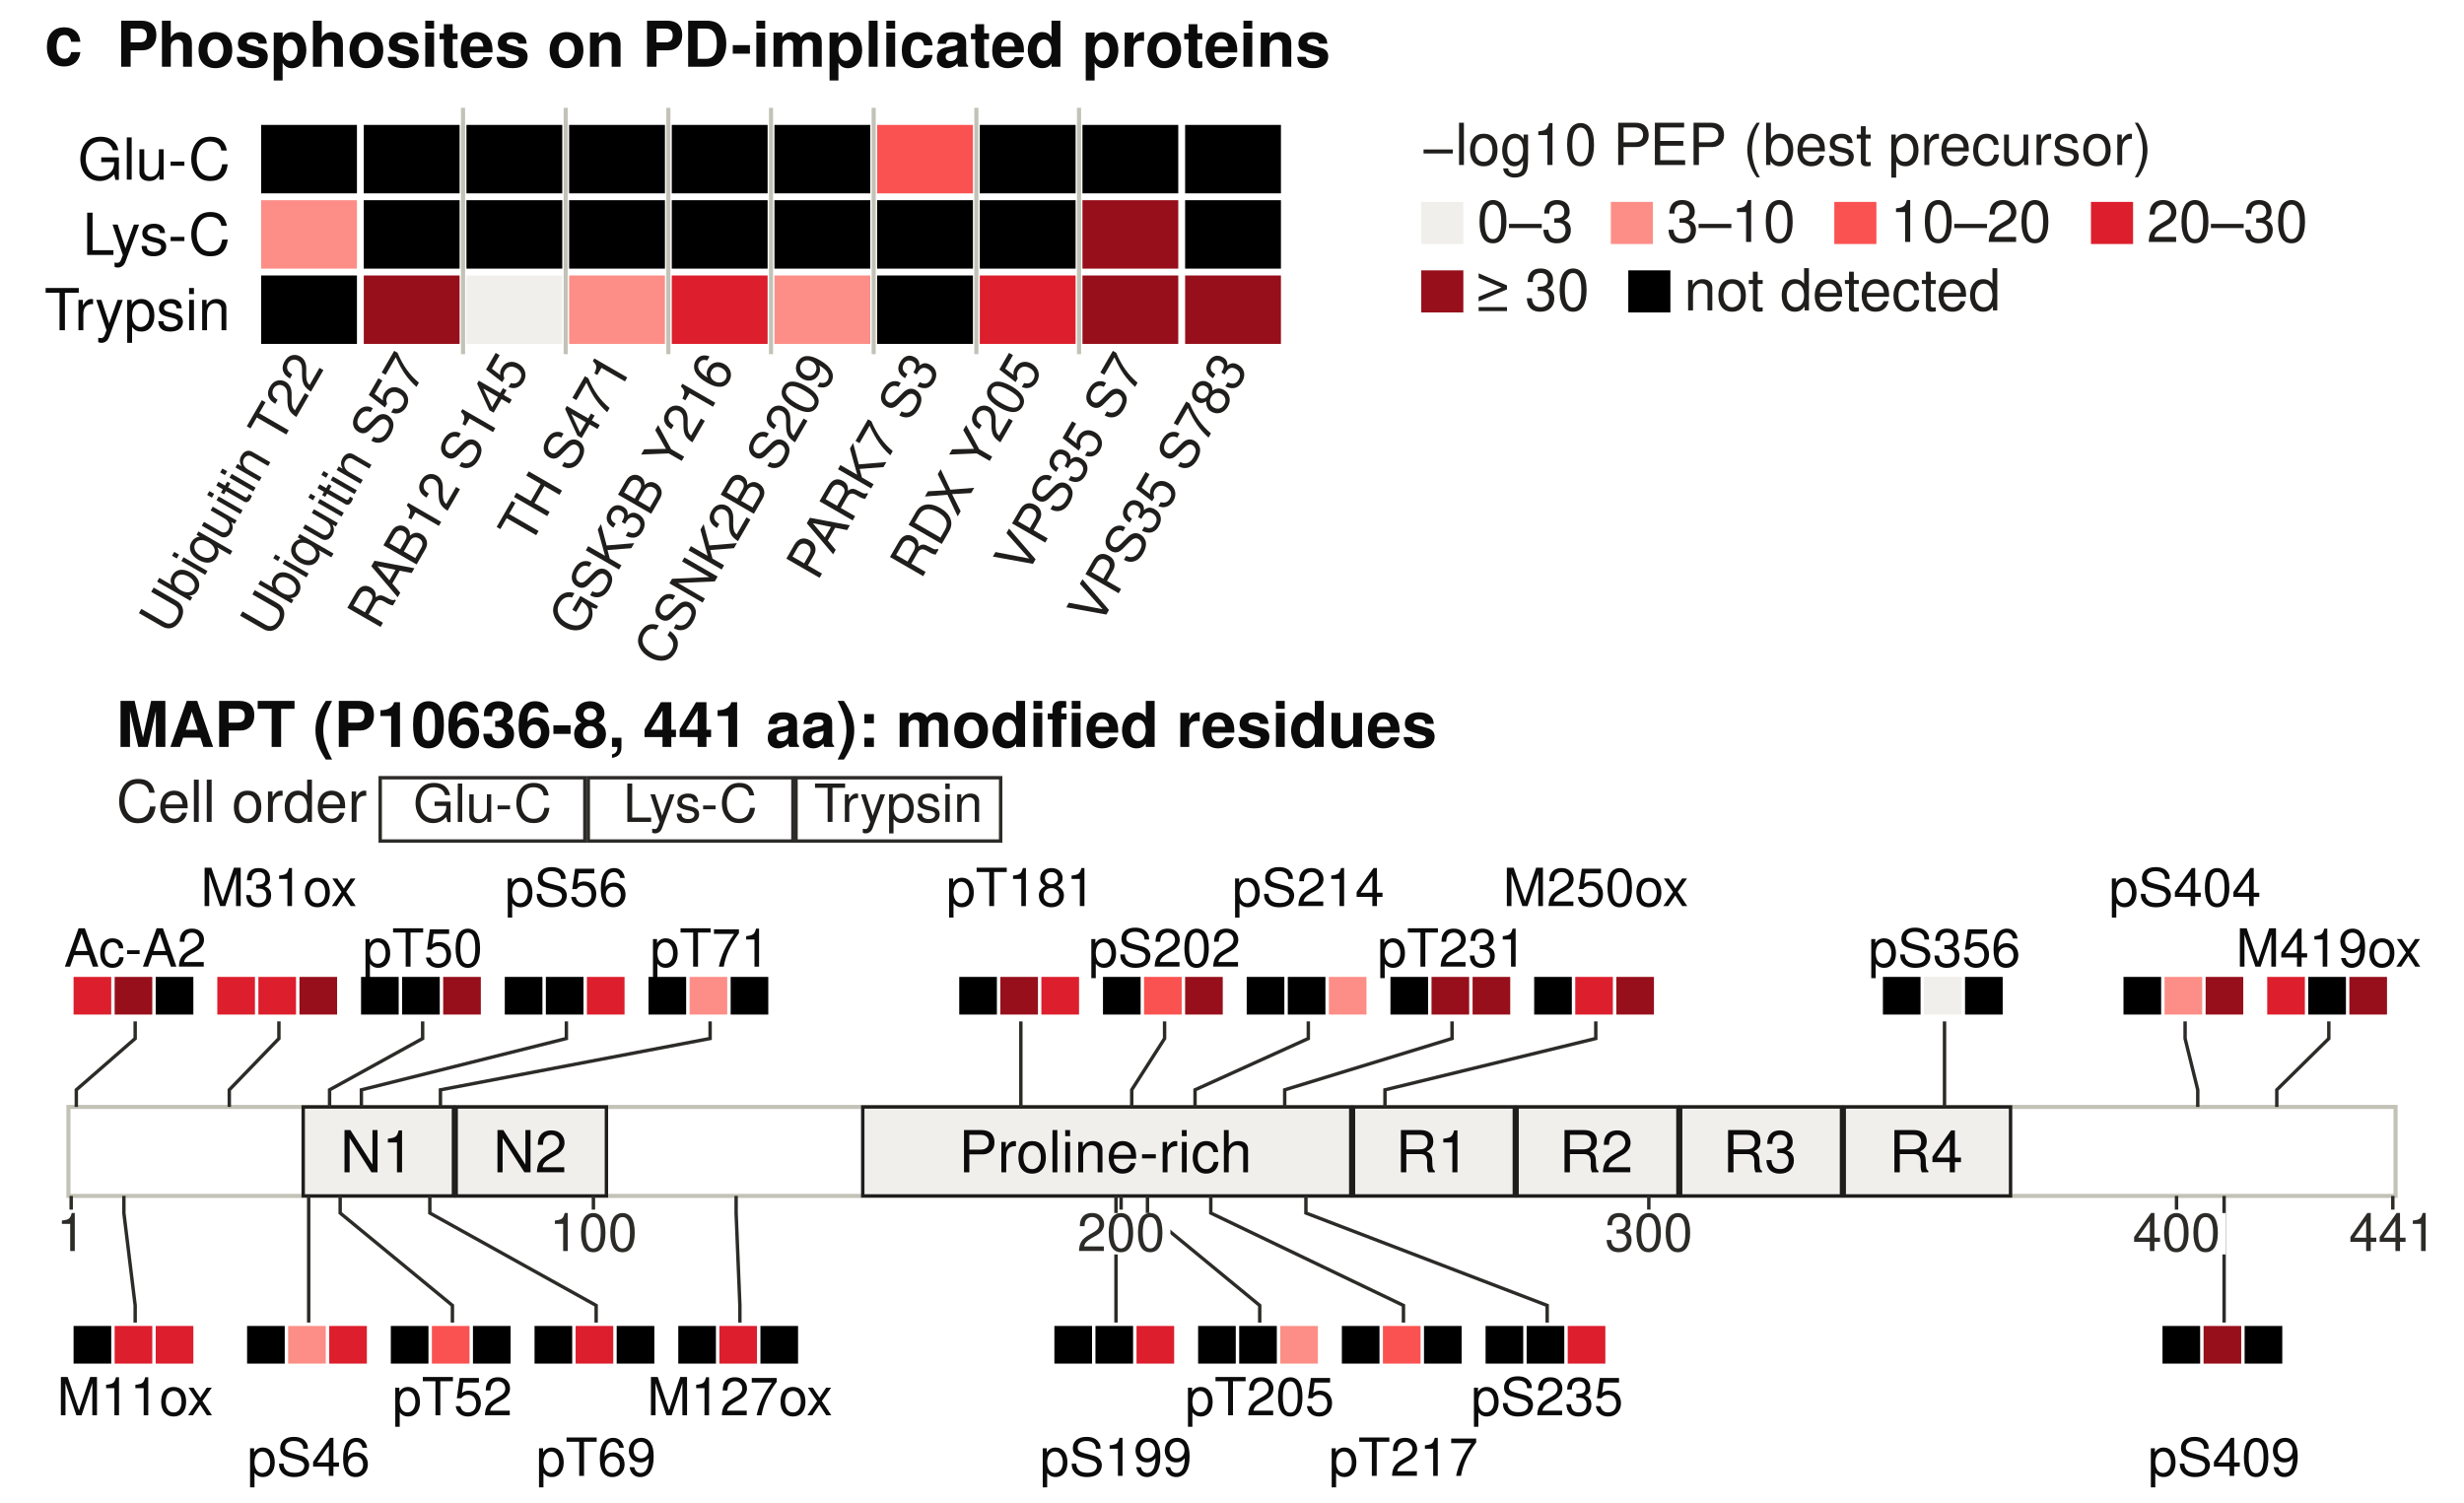
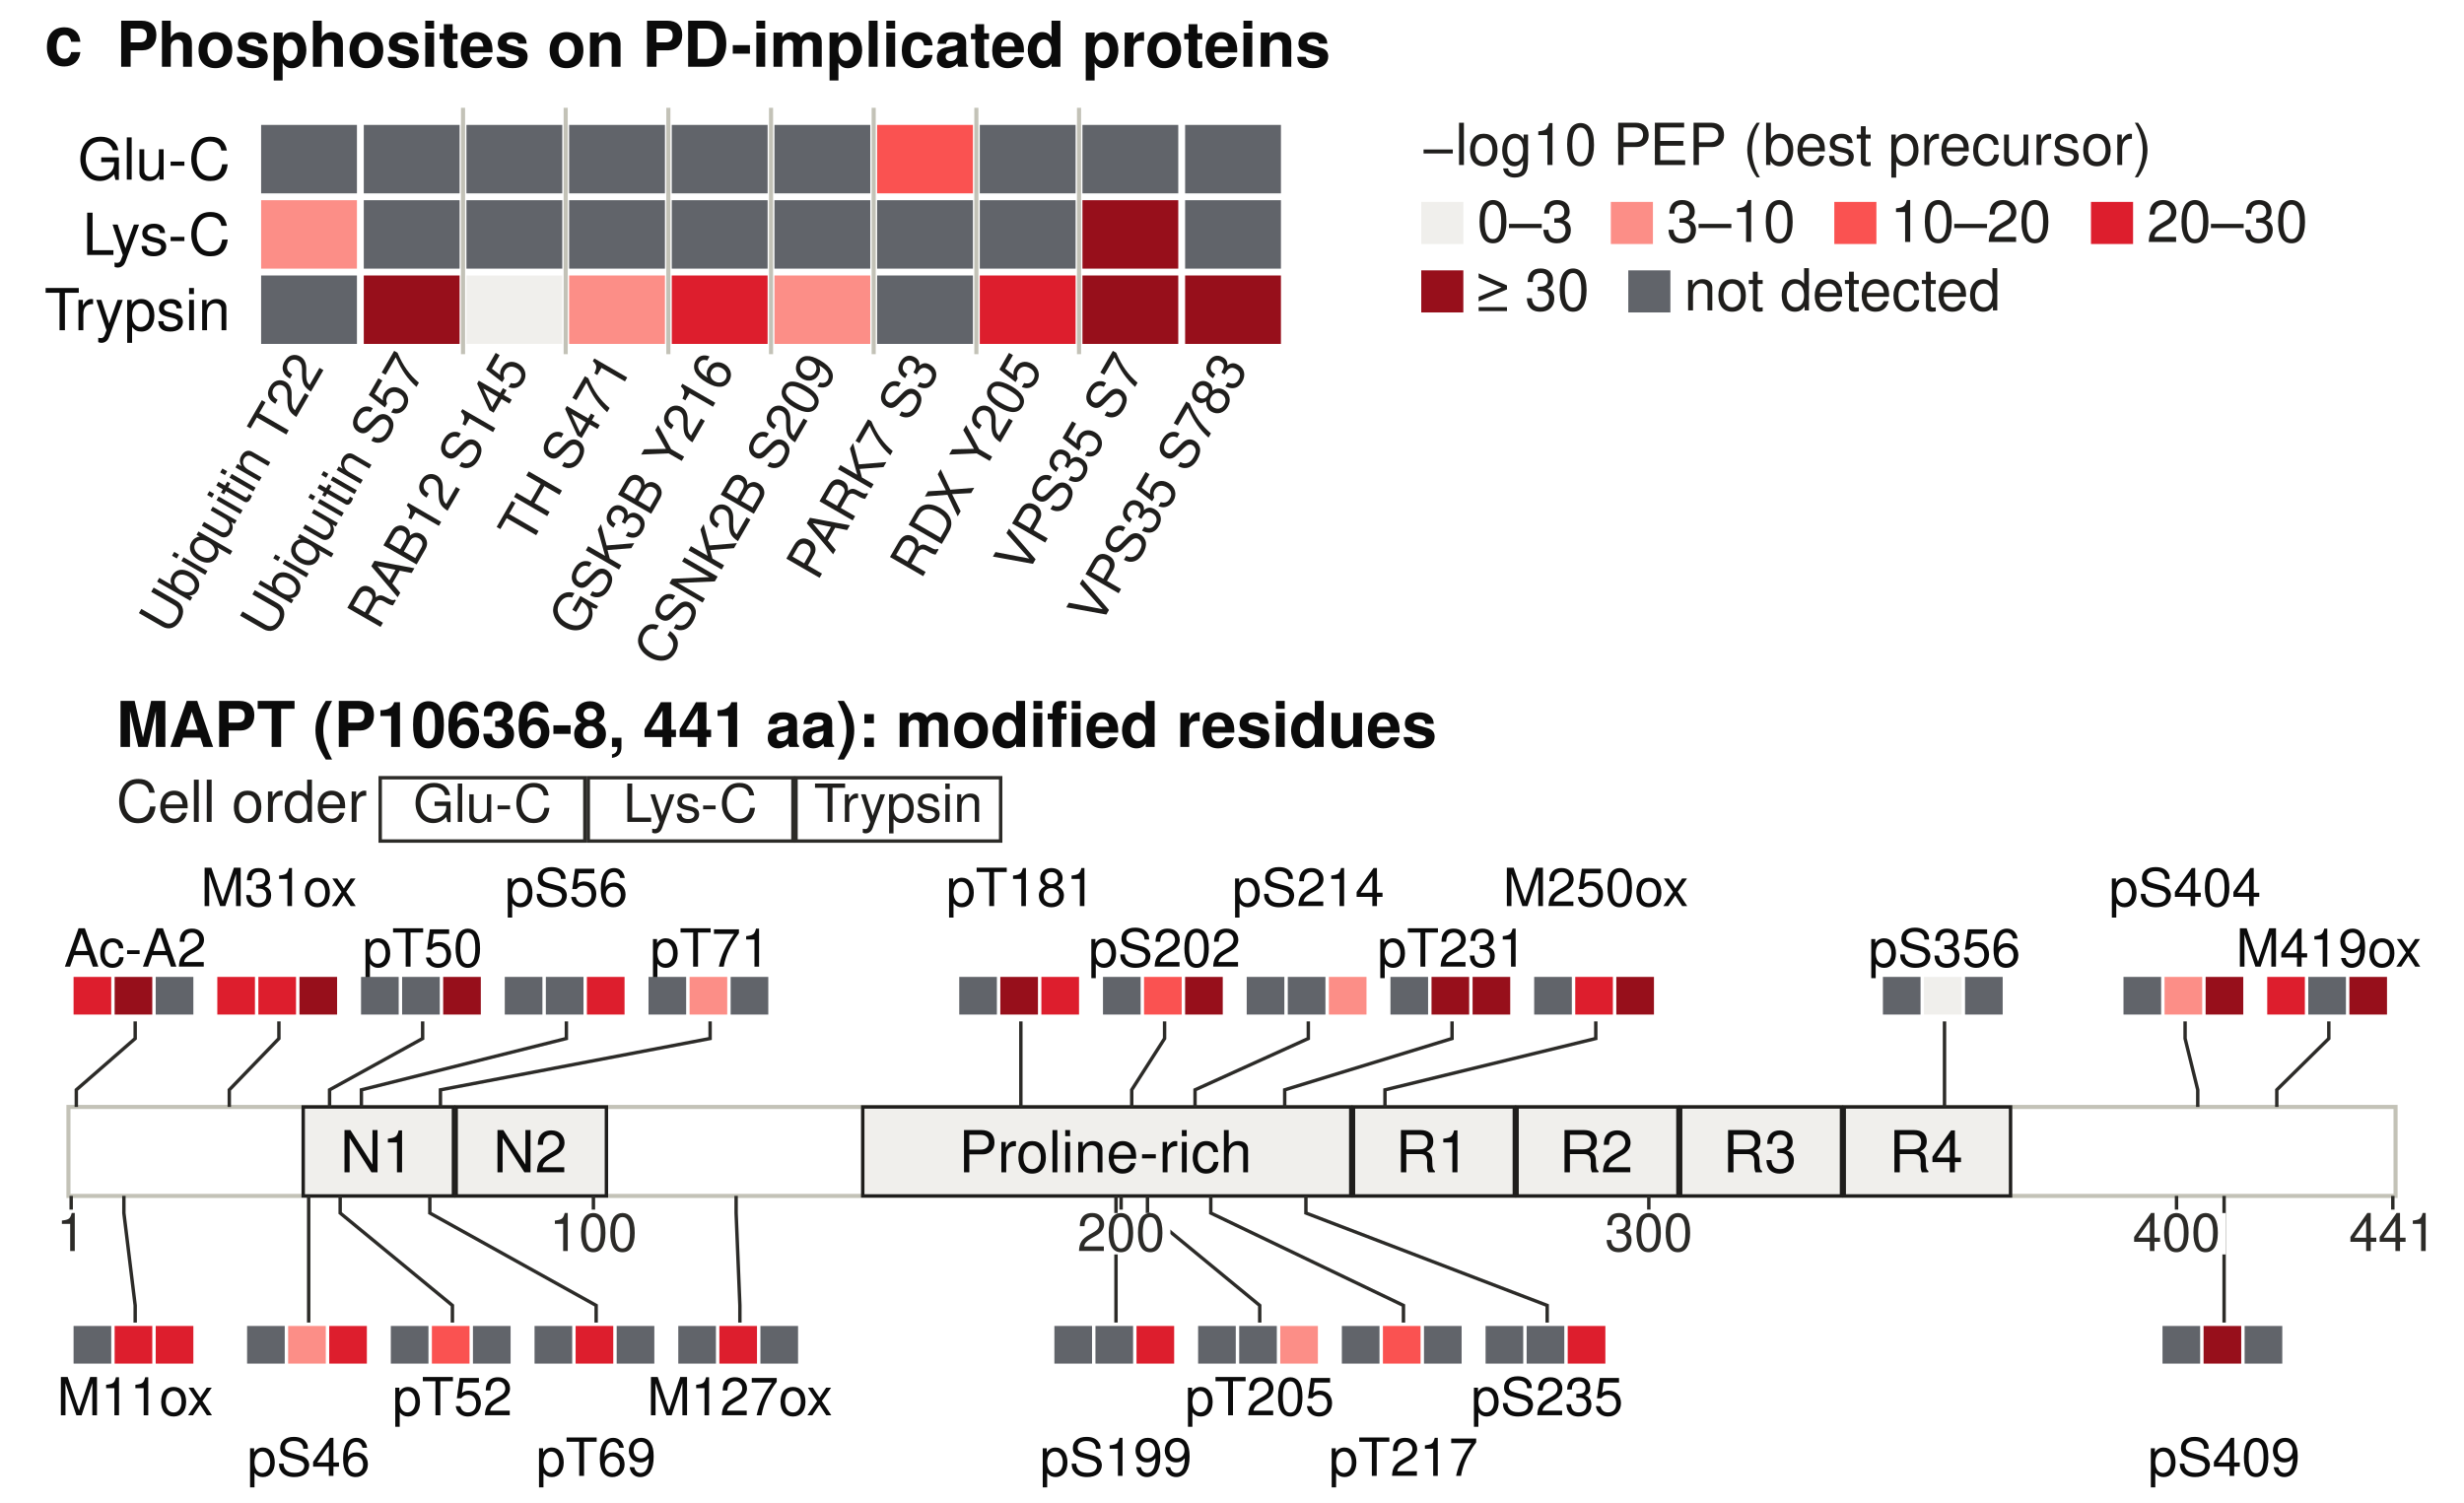
<svg xmlns="http://www.w3.org/2000/svg" width="1215" height="741" viewBox="0 0 1215 741">
  <rect width="1215" height="741" fill="#ffffff" />
  <g transform="translate(0 0.00) scale(1.6875)" font-family="system-ui, -apple-system, &quot;Segoe UI&quot;, Helvetica, Arial, sans-serif">
    <rect width="720.0" height="198.77" fill="#ffffff" />
    <text x="34.0" y="19.5" font-size="18.46" fill="#0b0b0b" text-anchor="start" font-weight="600">Phosphosites on PD-implicated proteins</text>
    <text x="67.3" y="52.5" font-size="16.93" fill="#0b0b0b" text-anchor="end">Glu-C</text>
    <g>
-       <rect x="76.3" y="36.5" width="28.0" height="20.0" fill="#000000" stroke="none" stroke-width="1.0" />
-     </g>
-     <g>
-       <rect x="106.3" y="36.5" width="28.0" height="20.0" fill="#000000" stroke="none" stroke-width="1.0" />
-     </g>
-     <g>
-       <rect x="136.3" y="36.5" width="28.0" height="20.0" fill="#000000" stroke="none" stroke-width="1.0" />
-     </g>
-     <g>
-       <rect x="166.3" y="36.5" width="28.0" height="20.0" fill="#000000" stroke="none" stroke-width="1.0" />
-     </g>
-     <g>
-       <rect x="196.3" y="36.5" width="28.0" height="20.0" fill="#000000" stroke="none" stroke-width="1.0" />
-     </g>
-     <g>
-       <rect x="226.3" y="36.5" width="28.0" height="20.0" fill="#000000" stroke="none" stroke-width="1.0" />
+       <rect x="76.3" y="36.5" width="28.0" height="20.0" fill="#61646a" stroke="none" stroke-width="1.0" />
+     </g>
+     <g>
+       <rect x="106.3" y="36.5" width="28.0" height="20.0" fill="#61646a" stroke="none" stroke-width="1.0" />
+     </g>
+     <g>
+       <rect x="136.3" y="36.5" width="28.0" height="20.0" fill="#61646a" stroke="none" stroke-width="1.0" />
+     </g>
+     <g>
+       <rect x="166.3" y="36.5" width="28.0" height="20.0" fill="#61646a" stroke="none" stroke-width="1.0" />
+     </g>
+     <g>
+       <rect x="196.3" y="36.5" width="28.0" height="20.0" fill="#61646a" stroke="none" stroke-width="1.0" />
+     </g>
+     <g>
+       <rect x="226.3" y="36.5" width="28.0" height="20.0" fill="#61646a" stroke="none" stroke-width="1.0" />
    </g>
    <g>
      <rect x="256.3" y="36.5" width="28.0" height="20.0" fill="#fa5251" stroke="none" stroke-width="1.0" />
    </g>
    <g>
-       <rect x="286.3" y="36.5" width="28.0" height="20.0" fill="#000000" stroke="none" stroke-width="1.0" />
-     </g>
-     <g>
-       <rect x="316.3" y="36.5" width="28.0" height="20.0" fill="#000000" stroke="none" stroke-width="1.0" />
-     </g>
-     <g>
-       <rect x="346.3" y="36.5" width="28.0" height="20.0" fill="#000000" stroke="none" stroke-width="1.0" />
+       <rect x="286.3" y="36.5" width="28.0" height="20.0" fill="#61646a" stroke="none" stroke-width="1.0" />
+     </g>
+     <g>
+       <rect x="316.3" y="36.5" width="28.0" height="20.0" fill="#61646a" stroke="none" stroke-width="1.0" />
+     </g>
+     <g>
+       <rect x="346.3" y="36.5" width="28.0" height="20.0" fill="#61646a" stroke="none" stroke-width="1.0" />
    </g>
    <text x="67.3" y="74.5" font-size="16.93" fill="#0b0b0b" text-anchor="end">Lys-C</text>
    <g>
      <rect x="76.3" y="58.5" width="28.0" height="20.0" fill="#fc8e87" stroke="none" stroke-width="1.0" />
    </g>
    <g>
-       <rect x="106.3" y="58.5" width="28.0" height="20.0" fill="#000000" stroke="none" stroke-width="1.0" />
-     </g>
-     <g>
-       <rect x="136.3" y="58.5" width="28.0" height="20.0" fill="#000000" stroke="none" stroke-width="1.0" />
-     </g>
-     <g>
-       <rect x="166.3" y="58.5" width="28.0" height="20.0" fill="#000000" stroke="none" stroke-width="1.0" />
-     </g>
-     <g>
-       <rect x="196.3" y="58.5" width="28.0" height="20.0" fill="#000000" stroke="none" stroke-width="1.0" />
-     </g>
-     <g>
-       <rect x="226.3" y="58.5" width="28.0" height="20.0" fill="#000000" stroke="none" stroke-width="1.0" />
-     </g>
-     <g>
-       <rect x="256.3" y="58.5" width="28.0" height="20.0" fill="#000000" stroke="none" stroke-width="1.0" />
-     </g>
-     <g>
-       <rect x="286.3" y="58.5" width="28.0" height="20.0" fill="#000000" stroke="none" stroke-width="1.0" />
+       <rect x="106.3" y="58.5" width="28.0" height="20.0" fill="#61646a" stroke="none" stroke-width="1.0" />
+     </g>
+     <g>
+       <rect x="136.3" y="58.5" width="28.0" height="20.0" fill="#61646a" stroke="none" stroke-width="1.0" />
+     </g>
+     <g>
+       <rect x="166.3" y="58.5" width="28.0" height="20.0" fill="#61646a" stroke="none" stroke-width="1.0" />
+     </g>
+     <g>
+       <rect x="196.3" y="58.5" width="28.0" height="20.0" fill="#61646a" stroke="none" stroke-width="1.0" />
+     </g>
+     <g>
+       <rect x="226.3" y="58.5" width="28.0" height="20.0" fill="#61646a" stroke="none" stroke-width="1.0" />
+     </g>
+     <g>
+       <rect x="256.3" y="58.5" width="28.0" height="20.0" fill="#61646a" stroke="none" stroke-width="1.0" />
+     </g>
+     <g>
+       <rect x="286.3" y="58.5" width="28.0" height="20.0" fill="#61646a" stroke="none" stroke-width="1.0" />
    </g>
    <g>
      <rect x="316.3" y="58.5" width="28.0" height="20.0" fill="#970f1b" stroke="none" stroke-width="1.0" />
    </g>
    <g>
-       <rect x="346.3" y="58.5" width="28.0" height="20.0" fill="#000000" stroke="none" stroke-width="1.0" />
+       <rect x="346.3" y="58.5" width="28.0" height="20.0" fill="#61646a" stroke="none" stroke-width="1.0" />
    </g>
    <text x="67.3" y="96.5" font-size="16.93" fill="#0b0b0b" text-anchor="end">Trypsin</text>
    <g>
-       <rect x="76.3" y="80.5" width="28.0" height="20.0" fill="#000000" stroke="none" stroke-width="1.0" />
+       <rect x="76.3" y="80.5" width="28.0" height="20.0" fill="#61646a" stroke="none" stroke-width="1.0" />
    </g>
    <g>
      <rect x="106.3" y="80.5" width="28.0" height="20.0" fill="#970f1b" stroke="none" stroke-width="1.0" />
    </g>
    <g>
      <rect x="136.3" y="80.5" width="28.0" height="20.0" fill="#f0efec" stroke="none" stroke-width="1.0" />
    </g>
    <g>
      <rect x="166.3" y="80.5" width="28.0" height="20.0" fill="#fc8e87" stroke="none" stroke-width="1.0" />
    </g>
    <g>
      <rect x="196.3" y="80.5" width="28.0" height="20.0" fill="#dd1e2d" stroke="none" stroke-width="1.0" />
    </g>
    <g>
      <rect x="226.3" y="80.5" width="28.0" height="20.0" fill="#fc8e87" stroke="none" stroke-width="1.0" />
    </g>
    <g>
-       <rect x="256.3" y="80.5" width="28.0" height="20.0" fill="#000000" stroke="none" stroke-width="1.0" />
+       <rect x="256.3" y="80.5" width="28.0" height="20.0" fill="#61646a" stroke="none" stroke-width="1.0" />
    </g>
    <g>
      <rect x="286.3" y="80.5" width="28.0" height="20.0" fill="#dd1e2d" stroke="none" stroke-width="1.0" />
    </g>
    <g>
      <rect x="316.3" y="80.5" width="28.0" height="20.0" fill="#970f1b" stroke="none" stroke-width="1.0" />
    </g>
    <g>
      <rect x="346.3" y="80.5" width="28.0" height="20.0" fill="#970f1b" stroke="none" stroke-width="1.0" />
    </g>
    <text x="94.9" y="107.5" font-size="15.38" fill="#1f1e1c" text-anchor="end" transform="rotate(-60.0 94.9 107.5)">Ubiquitin T22</text>
    <text x="124.9" y="107.5" font-size="15.38" fill="#1f1e1c" text-anchor="end" transform="rotate(-60.0 124.9 107.5)">Ubiquitin S57</text>
    <text x="154.9" y="107.5" font-size="15.38" fill="#1f1e1c" text-anchor="end" transform="rotate(-60.0 154.9 107.5)">RAB12 S145</text>
    <line x1="135.3" y1="31.5" x2="135.3" y2="103.5" stroke="#c3c2b7" stroke-width="1.2" />
    <text x="184.9" y="107.5" font-size="15.38" fill="#1f1e1c" text-anchor="end" transform="rotate(-60.0 184.9 107.5)">TH S471</text>
    <line x1="165.3" y1="31.5" x2="165.3" y2="103.5" stroke="#c3c2b7" stroke-width="1.2" />
    <text x="214.9" y="107.5" font-size="15.38" fill="#1f1e1c" text-anchor="end" transform="rotate(-60.0 214.9 107.5)">GSK3B Y216</text>
    <line x1="195.3" y1="31.5" x2="195.3" y2="103.5" stroke="#c3c2b7" stroke-width="1.2" />
    <text x="244.9" y="107.5" font-size="15.38" fill="#1f1e1c" text-anchor="end" transform="rotate(-60.0 244.9 107.5)">CSNK2B S209</text>
    <line x1="225.3" y1="31.5" x2="225.3" y2="103.5" stroke="#c3c2b7" stroke-width="1.2" />
    <text x="274.9" y="107.5" font-size="15.38" fill="#1f1e1c" text-anchor="end" transform="rotate(-60.0 274.9 107.5)">PARK7 S3</text>
    <line x1="255.3" y1="31.5" x2="255.3" y2="103.5" stroke="#c3c2b7" stroke-width="1.2" />
    <text x="304.9" y="107.5" font-size="15.38" fill="#1f1e1c" text-anchor="end" transform="rotate(-60.0 304.9 107.5)">RDX Y205</text>
    <line x1="285.3" y1="31.5" x2="285.3" y2="103.5" stroke="#c3c2b7" stroke-width="1.2" />
    <text x="334.9" y="107.5" font-size="15.38" fill="#1f1e1c" text-anchor="end" transform="rotate(-60.0 334.9 107.5)">VPS35 S7</text>
    <line x1="315.3" y1="31.5" x2="315.3" y2="103.5" stroke="#c3c2b7" stroke-width="1.2" />
    <text x="364.9" y="107.5" font-size="15.38" fill="#1f1e1c" text-anchor="end" transform="rotate(-60.0 364.9 107.5)">VPS35 S783</text>
    <text x="415.3" y="48.2" font-size="16.93" fill="#1f1e1c" text-anchor="start">−log10 PEP (best precursor)</text>
    <rect x="415.3" y="59.0" width="12.3" height="12.3" fill="#f0efec" stroke="none" stroke-width="1.0" />
    <text x="431.6" y="70.7" font-size="16.93" fill="#1f1e1c" text-anchor="start">0–3</text>
    <rect x="470.7" y="59.0" width="12.3" height="12.3" fill="#fc8e87" stroke="none" stroke-width="1.0" />
    <text x="487.0" y="70.7" font-size="16.93" fill="#1f1e1c" text-anchor="start">3–10</text>
    <rect x="536.0" y="59.0" width="12.3" height="12.3" fill="#fa5251" stroke="none" stroke-width="1.0" />
    <text x="552.3" y="70.7" font-size="16.93" fill="#1f1e1c" text-anchor="start">10–20</text>
    <rect x="611.0" y="59.0" width="12.3" height="12.3" fill="#dd1e2d" stroke="none" stroke-width="1.0" />
    <text x="627.3" y="70.7" font-size="16.93" fill="#1f1e1c" text-anchor="start">20–30</text>
    <rect x="415.3" y="79.0" width="12.3" height="12.3" fill="#970f1b" stroke="none" stroke-width="1.0" />
    <text x="431.6" y="90.7" font-size="16.93" fill="#1f1e1c" text-anchor="start">≥ 30</text>
-     <rect x="475.8" y="79.0" width="12.3" height="12.3" fill="#000000" stroke="none" stroke-width="1.0" />
+     <rect x="475.8" y="79.0" width="12.3" height="12.3" fill="#61646a" stroke="none" stroke-width="1.0" />
    <text x="492.1" y="90.7" font-size="16.93" fill="#1f1e1c" text-anchor="start">not detected</text>
  </g>
  <g transform="translate(0 335.42) scale(1.6875)" font-family="system-ui, -apple-system, &quot;Segoe UI&quot;, Helvetica, Arial, sans-serif">
    <rect width="720.0" height="240.346" fill="#ffffff" />
    <text x="34.0" y="19.5" font-size="18.46" fill="#0b0b0b" text-anchor="start" font-weight="600">MAPT (P10636-8, 441 aa): modified residues</text>
    <rect x="20.0" y="124.7" width="680.0" height="26.0" fill="#ffffff" stroke="#c3c2b7" stroke-width="1.2" />
    <rect x="88.6" y="124.7" width="43.9" height="26.0" fill="#f0efec" stroke="#1f1e1c" stroke-width="1.0" />
    <text x="110.2" y="143.8" font-size="16.93" fill="#0b0b0b" text-anchor="middle">N1</text>
    <rect x="133.3" y="124.7" width="43.9" height="26.0" fill="#f0efec" stroke="#1f1e1c" stroke-width="1.0" />
    <text x="154.9" y="143.8" font-size="16.93" fill="#0b0b0b" text-anchor="middle">N2</text>
    <rect x="252.1" y="124.7" width="142.6" height="26.0" fill="#f0efec" stroke="#1f1e1c" stroke-width="1.0" />
    <text x="323.0" y="143.8" font-size="16.93" fill="#0b0b0b" text-anchor="middle">Proline-rich</text>
    <rect x="395.5" y="124.7" width="47.0" height="26.0" fill="#f0efec" stroke="#1f1e1c" stroke-width="1.0" />
    <text x="418.6" y="143.8" font-size="16.93" fill="#0b0b0b" text-anchor="middle">R1</text>
    <rect x="443.3" y="124.7" width="47.0" height="26.0" fill="#f0efec" stroke="#1f1e1c" stroke-width="1.0" />
    <text x="466.4" y="143.8" font-size="16.93" fill="#0b0b0b" text-anchor="middle">R2</text>
    <rect x="491.1" y="124.7" width="47.0" height="26.0" fill="#f0efec" stroke="#1f1e1c" stroke-width="1.0" />
    <text x="514.2" y="143.8" font-size="16.93" fill="#0b0b0b" text-anchor="middle">R3</text>
    <rect x="538.9" y="124.7" width="48.6" height="26.0" fill="#f0efec" stroke="#1f1e1c" stroke-width="1.0" />
    <text x="562.8" y="143.8" font-size="16.93" fill="#0b0b0b" text-anchor="middle">R4</text>
    <line x1="20.8" y1="150.7" x2="20.8" y2="154.7" stroke="#2c2b28" stroke-width="1.0" />
    <line x1="173.4" y1="150.7" x2="173.4" y2="154.7" stroke="#2c2b28" stroke-width="1.0" />
    <line x1="327.6" y1="150.7" x2="327.6" y2="154.7" stroke="#2c2b28" stroke-width="1.0" />
    <line x1="481.8" y1="150.7" x2="481.8" y2="154.7" stroke="#2c2b28" stroke-width="1.0" />
    <line x1="636.0" y1="150.7" x2="636.0" y2="154.7" stroke="#2c2b28" stroke-width="1.0" />
    <line x1="699.2" y1="150.7" x2="699.2" y2="154.7" stroke="#2c2b28" stroke-width="1.0" />
    <path d="M 22.3 124.7 L 22.3 119.7 L 39.5 104.7 L 39.5 99.7" fill="none" stroke="#2c2b28" stroke-width="1.0" />
    <text x="39.5" y="83.7" font-size="15.38" fill="#0b0b0b" text-anchor="middle">Ac-A2</text>
    <g>
      <rect x="21.5" y="86.7" width="11.0" height="11.0" fill="#dd1e2d" stroke="none" stroke-width="1.0" />
    </g>
    <g>
      <rect x="33.5" y="86.7" width="11.0" height="11.0" fill="#970f1b" stroke="none" stroke-width="1.0" />
    </g>
    <g>
-       <rect x="45.5" y="86.7" width="11.0" height="11.0" fill="#000000" stroke="none" stroke-width="1.0" />
+       <rect x="45.5" y="86.7" width="11.0" height="11.0" fill="#61646a" stroke="none" stroke-width="1.0" />
    </g>
    <path d="M 36.2 150.7 L 36.2 155.7 L 39.5 182.7 L 39.5 187.7" fill="none" stroke="#2c2b28" stroke-width="1.0" />
    <text x="39.5" y="214.8" font-size="15.38" fill="#0b0b0b" text-anchor="middle">M11ox</text>
    <g>
-       <rect x="21.5" y="188.7" width="11.0" height="11.0" fill="#000000" stroke="none" stroke-width="1.0" />
+       <rect x="21.5" y="188.7" width="11.0" height="11.0" fill="#61646a" stroke="none" stroke-width="1.0" />
    </g>
    <g>
      <rect x="33.5" y="188.7" width="11.0" height="11.0" fill="#dd1e2d" stroke="none" stroke-width="1.0" />
    </g>
    <g>
      <rect x="45.5" y="188.7" width="11.0" height="11.0" fill="#dd1e2d" stroke="none" stroke-width="1.0" />
    </g>
    <path d="M 67.0 124.7 L 67.0 119.7 L 81.5 104.7 L 81.5 99.7" fill="none" stroke="#2c2b28" stroke-width="1.0" />
    <text x="81.5" y="66.0" font-size="15.38" fill="#0b0b0b" text-anchor="middle">M31ox</text>
    <g>
      <rect x="63.5" y="86.7" width="11.0" height="11.0" fill="#dd1e2d" stroke="none" stroke-width="1.0" />
    </g>
    <g>
      <rect x="75.5" y="86.7" width="11.0" height="11.0" fill="#dd1e2d" stroke="none" stroke-width="1.0" />
    </g>
    <g>
      <rect x="87.5" y="86.7" width="11.0" height="11.0" fill="#970f1b" stroke="none" stroke-width="1.0" />
    </g>
    <path d="M 90.2 150.7 L 90.2 155.7 L 90.2 182.7 L 90.2 187.7" fill="none" stroke="#2c2b28" stroke-width="1.0" />
    <text x="90.2" y="232.5" font-size="15.38" fill="#0b0b0b" text-anchor="middle">pS46</text>
    <g>
-       <rect x="72.2" y="188.7" width="11.0" height="11.0" fill="#000000" stroke="none" stroke-width="1.0" />
+       <rect x="72.2" y="188.7" width="11.0" height="11.0" fill="#61646a" stroke="none" stroke-width="1.0" />
    </g>
    <g>
      <rect x="84.2" y="188.7" width="11.0" height="11.0" fill="#fc8e87" stroke="none" stroke-width="1.0" />
    </g>
    <g>
      <rect x="96.2" y="188.7" width="11.0" height="11.0" fill="#dd1e2d" stroke="none" stroke-width="1.0" />
    </g>
    <path d="M 96.3 124.7 L 96.3 119.7 L 123.5 104.7 L 123.5 99.7" fill="none" stroke="#2c2b28" stroke-width="1.0" />
    <text x="123.5" y="83.7" font-size="15.38" fill="#0b0b0b" text-anchor="middle">pT50</text>
    <g>
-       <rect x="105.5" y="86.7" width="11.0" height="11.0" fill="#000000" stroke="none" stroke-width="1.0" />
-     </g>
-     <g>
-       <rect x="117.5" y="86.7" width="11.0" height="11.0" fill="#000000" stroke="none" stroke-width="1.0" />
+       <rect x="105.5" y="86.7" width="11.0" height="11.0" fill="#61646a" stroke="none" stroke-width="1.0" />
+     </g>
+     <g>
+       <rect x="117.5" y="86.7" width="11.0" height="11.0" fill="#61646a" stroke="none" stroke-width="1.0" />
    </g>
    <g>
      <rect x="129.5" y="86.7" width="11.0" height="11.0" fill="#970f1b" stroke="none" stroke-width="1.0" />
    </g>
    <path d="M 99.4 150.7 L 99.4 155.7 L 132.2 182.7 L 132.2 187.7" fill="none" stroke="#2c2b28" stroke-width="1.0" />
    <text x="132.2" y="214.8" font-size="15.38" fill="#0b0b0b" text-anchor="middle">pT52</text>
    <g>
-       <rect x="114.2" y="188.7" width="11.0" height="11.0" fill="#000000" stroke="none" stroke-width="1.0" />
+       <rect x="114.2" y="188.7" width="11.0" height="11.0" fill="#61646a" stroke="none" stroke-width="1.0" />
    </g>
    <g>
      <rect x="126.2" y="188.7" width="11.0" height="11.0" fill="#fa5251" stroke="none" stroke-width="1.0" />
    </g>
    <g>
-       <rect x="138.2" y="188.7" width="11.0" height="11.0" fill="#000000" stroke="none" stroke-width="1.0" />
+       <rect x="138.2" y="188.7" width="11.0" height="11.0" fill="#61646a" stroke="none" stroke-width="1.0" />
    </g>
    <path d="M 105.6 124.7 L 105.6 119.7 L 165.5 104.7 L 165.5 99.7" fill="none" stroke="#2c2b28" stroke-width="1.0" />
    <text x="165.5" y="66.0" font-size="15.38" fill="#0b0b0b" text-anchor="middle">pS56</text>
    <g>
-       <rect x="147.5" y="86.7" width="11.0" height="11.0" fill="#000000" stroke="none" stroke-width="1.0" />
-     </g>
-     <g>
-       <rect x="159.5" y="86.7" width="11.0" height="11.0" fill="#000000" stroke="none" stroke-width="1.0" />
+       <rect x="147.5" y="86.7" width="11.0" height="11.0" fill="#61646a" stroke="none" stroke-width="1.0" />
+     </g>
+     <g>
+       <rect x="159.5" y="86.7" width="11.0" height="11.0" fill="#61646a" stroke="none" stroke-width="1.0" />
    </g>
    <g>
      <rect x="171.5" y="86.7" width="11.0" height="11.0" fill="#dd1e2d" stroke="none" stroke-width="1.0" />
    </g>
    <path d="M 125.6 150.7 L 125.6 155.7 L 174.2 182.7 L 174.2 187.7" fill="none" stroke="#2c2b28" stroke-width="1.0" />
    <text x="174.2" y="232.5" font-size="15.38" fill="#0b0b0b" text-anchor="middle">pT69</text>
    <g>
-       <rect x="156.2" y="188.7" width="11.0" height="11.0" fill="#000000" stroke="none" stroke-width="1.0" />
+       <rect x="156.2" y="188.7" width="11.0" height="11.0" fill="#61646a" stroke="none" stroke-width="1.0" />
    </g>
    <g>
      <rect x="168.2" y="188.7" width="11.0" height="11.0" fill="#dd1e2d" stroke="none" stroke-width="1.0" />
    </g>
    <g>
-       <rect x="180.2" y="188.7" width="11.0" height="11.0" fill="#000000" stroke="none" stroke-width="1.0" />
+       <rect x="180.2" y="188.7" width="11.0" height="11.0" fill="#61646a" stroke="none" stroke-width="1.0" />
    </g>
    <path d="M 128.7 124.7 L 128.7 119.7 L 207.5 104.7 L 207.5 99.7" fill="none" stroke="#2c2b28" stroke-width="1.0" />
    <text x="207.5" y="83.7" font-size="15.38" fill="#0b0b0b" text-anchor="middle">pT71</text>
    <g>
-       <rect x="189.5" y="86.7" width="11.0" height="11.0" fill="#000000" stroke="none" stroke-width="1.0" />
+       <rect x="189.5" y="86.7" width="11.0" height="11.0" fill="#61646a" stroke="none" stroke-width="1.0" />
    </g>
    <g>
      <rect x="201.5" y="86.7" width="11.0" height="11.0" fill="#fc8e87" stroke="none" stroke-width="1.0" />
    </g>
    <g>
-       <rect x="213.5" y="86.7" width="11.0" height="11.0" fill="#000000" stroke="none" stroke-width="1.0" />
+       <rect x="213.5" y="86.7" width="11.0" height="11.0" fill="#61646a" stroke="none" stroke-width="1.0" />
    </g>
    <path d="M 215.1 150.7 L 215.1 155.7 L 216.2 182.7 L 216.2 187.7" fill="none" stroke="#2c2b28" stroke-width="1.0" />
    <text x="216.2" y="214.8" font-size="15.38" fill="#0b0b0b" text-anchor="middle">M127ox</text>
    <g>
-       <rect x="198.2" y="188.7" width="11.0" height="11.0" fill="#000000" stroke="none" stroke-width="1.0" />
+       <rect x="198.2" y="188.7" width="11.0" height="11.0" fill="#61646a" stroke="none" stroke-width="1.0" />
    </g>
    <g>
      <rect x="210.2" y="188.7" width="11.0" height="11.0" fill="#dd1e2d" stroke="none" stroke-width="1.0" />
    </g>
    <g>
-       <rect x="222.2" y="188.7" width="11.0" height="11.0" fill="#000000" stroke="none" stroke-width="1.0" />
+       <rect x="222.2" y="188.7" width="11.0" height="11.0" fill="#61646a" stroke="none" stroke-width="1.0" />
    </g>
    <path d="M 298.3 124.7 L 298.3 119.7 L 298.3 104.7 L 298.3 99.7" fill="none" stroke="#2c2b28" stroke-width="1.0" />
    <text x="298.3" y="66.0" font-size="15.38" fill="#0b0b0b" text-anchor="middle">pT181</text>
    <g>
-       <rect x="280.3" y="86.7" width="11.0" height="11.0" fill="#000000" stroke="none" stroke-width="1.0" />
+       <rect x="280.3" y="86.7" width="11.0" height="11.0" fill="#61646a" stroke="none" stroke-width="1.0" />
    </g>
    <g>
      <rect x="292.3" y="86.7" width="11.0" height="11.0" fill="#970f1b" stroke="none" stroke-width="1.0" />
    </g>
    <g>
      <rect x="304.3" y="86.7" width="11.0" height="11.0" fill="#dd1e2d" stroke="none" stroke-width="1.0" />
    </g>
    <path d="M 326.1 150.7 L 326.1 155.7 L 326.1 182.7 L 326.1 187.7" fill="none" stroke="#2c2b28" stroke-width="1.0" />
    <text x="326.1" y="232.5" font-size="15.38" fill="#0b0b0b" text-anchor="middle">pS199</text>
    <g>
-       <rect x="308.1" y="188.7" width="11.0" height="11.0" fill="#000000" stroke="none" stroke-width="1.0" />
-     </g>
-     <g>
-       <rect x="320.1" y="188.7" width="11.0" height="11.0" fill="#000000" stroke="none" stroke-width="1.0" />
+       <rect x="308.1" y="188.7" width="11.0" height="11.0" fill="#61646a" stroke="none" stroke-width="1.0" />
+     </g>
+     <g>
+       <rect x="320.1" y="188.7" width="11.0" height="11.0" fill="#61646a" stroke="none" stroke-width="1.0" />
    </g>
    <g>
      <rect x="332.1" y="188.7" width="11.0" height="11.0" fill="#dd1e2d" stroke="none" stroke-width="1.0" />
    </g>
    <path d="M 330.7 124.7 L 330.7 119.7 L 340.3 104.7 L 340.3 99.7" fill="none" stroke="#2c2b28" stroke-width="1.0" />
    <text x="340.3" y="83.7" font-size="15.38" fill="#0b0b0b" text-anchor="middle">pS202</text>
    <g>
-       <rect x="322.3" y="86.7" width="11.0" height="11.0" fill="#000000" stroke="none" stroke-width="1.0" />
+       <rect x="322.3" y="86.7" width="11.0" height="11.0" fill="#61646a" stroke="none" stroke-width="1.0" />
    </g>
    <g>
      <rect x="334.3" y="86.7" width="11.0" height="11.0" fill="#fa5251" stroke="none" stroke-width="1.0" />
    </g>
    <g>
      <rect x="346.3" y="86.7" width="11.0" height="11.0" fill="#970f1b" stroke="none" stroke-width="1.0" />
    </g>
    <path d="M 335.3 150.7 L 335.3 155.7 L 368.1 182.7 L 368.1 187.7" fill="none" stroke="#2c2b28" stroke-width="1.0" />
    <text x="368.1" y="214.8" font-size="15.38" fill="#0b0b0b" text-anchor="middle">pT205</text>
    <g>
-       <rect x="350.1" y="188.7" width="11.0" height="11.0" fill="#000000" stroke="none" stroke-width="1.0" />
-     </g>
-     <g>
-       <rect x="362.1" y="188.7" width="11.0" height="11.0" fill="#000000" stroke="none" stroke-width="1.0" />
+       <rect x="350.1" y="188.7" width="11.0" height="11.0" fill="#61646a" stroke="none" stroke-width="1.0" />
+     </g>
+     <g>
+       <rect x="362.1" y="188.7" width="11.0" height="11.0" fill="#61646a" stroke="none" stroke-width="1.0" />
    </g>
    <g>
      <rect x="374.1" y="188.7" width="11.0" height="11.0" fill="#fc8e87" stroke="none" stroke-width="1.0" />
    </g>
    <path d="M 349.2 124.7 L 349.2 119.7 L 382.3 104.7 L 382.3 99.7" fill="none" stroke="#2c2b28" stroke-width="1.0" />
    <text x="382.3" y="66.0" font-size="15.38" fill="#0b0b0b" text-anchor="middle">pS214</text>
    <g>
-       <rect x="364.3" y="86.7" width="11.0" height="11.0" fill="#000000" stroke="none" stroke-width="1.0" />
-     </g>
-     <g>
-       <rect x="376.3" y="86.7" width="11.0" height="11.0" fill="#000000" stroke="none" stroke-width="1.0" />
+       <rect x="364.3" y="86.7" width="11.0" height="11.0" fill="#61646a" stroke="none" stroke-width="1.0" />
+     </g>
+     <g>
+       <rect x="376.3" y="86.7" width="11.0" height="11.0" fill="#61646a" stroke="none" stroke-width="1.0" />
    </g>
    <g>
      <rect x="388.3" y="86.7" width="11.0" height="11.0" fill="#fc8e87" stroke="none" stroke-width="1.0" />
    </g>
    <path d="M 353.8 150.7 L 353.8 155.7 L 410.1 182.7 L 410.1 187.7" fill="none" stroke="#2c2b28" stroke-width="1.0" />
    <text x="410.1" y="232.5" font-size="15.38" fill="#0b0b0b" text-anchor="middle">pT217</text>
    <g>
-       <rect x="392.1" y="188.7" width="11.0" height="11.0" fill="#000000" stroke="none" stroke-width="1.0" />
+       <rect x="392.1" y="188.7" width="11.0" height="11.0" fill="#61646a" stroke="none" stroke-width="1.0" />
    </g>
    <g>
      <rect x="404.1" y="188.7" width="11.0" height="11.0" fill="#fa5251" stroke="none" stroke-width="1.0" />
    </g>
    <g>
-       <rect x="416.1" y="188.7" width="11.0" height="11.0" fill="#000000" stroke="none" stroke-width="1.0" />
+       <rect x="416.1" y="188.7" width="11.0" height="11.0" fill="#61646a" stroke="none" stroke-width="1.0" />
    </g>
    <path d="M 375.4 124.7 L 375.4 119.7 L 424.3 104.7 L 424.3 99.7" fill="none" stroke="#2c2b28" stroke-width="1.0" />
    <text x="424.3" y="83.7" font-size="15.38" fill="#0b0b0b" text-anchor="middle">pT231</text>
    <g>
-       <rect x="406.3" y="86.7" width="11.0" height="11.0" fill="#000000" stroke="none" stroke-width="1.0" />
+       <rect x="406.3" y="86.7" width="11.0" height="11.0" fill="#61646a" stroke="none" stroke-width="1.0" />
    </g>
    <g>
      <rect x="418.3" y="86.7" width="11.0" height="11.0" fill="#970f1b" stroke="none" stroke-width="1.0" />
    </g>
    <g>
      <rect x="430.3" y="86.7" width="11.0" height="11.0" fill="#970f1b" stroke="none" stroke-width="1.0" />
    </g>
    <path d="M 381.6 150.7 L 381.6 155.7 L 452.1 182.7 L 452.1 187.7" fill="none" stroke="#2c2b28" stroke-width="1.0" />
    <text x="452.1" y="214.8" font-size="15.38" fill="#0b0b0b" text-anchor="middle">pS235</text>
    <g>
-       <rect x="434.1" y="188.7" width="11.0" height="11.0" fill="#000000" stroke="none" stroke-width="1.0" />
-     </g>
-     <g>
-       <rect x="446.1" y="188.7" width="11.0" height="11.0" fill="#000000" stroke="none" stroke-width="1.0" />
+       <rect x="434.1" y="188.7" width="11.0" height="11.0" fill="#61646a" stroke="none" stroke-width="1.0" />
+     </g>
+     <g>
+       <rect x="446.1" y="188.7" width="11.0" height="11.0" fill="#61646a" stroke="none" stroke-width="1.0" />
    </g>
    <g>
      <rect x="458.1" y="188.7" width="11.0" height="11.0" fill="#dd1e2d" stroke="none" stroke-width="1.0" />
    </g>
    <path d="M 404.7 124.7 L 404.7 119.7 L 466.3 104.7 L 466.3 99.7" fill="none" stroke="#2c2b28" stroke-width="1.0" />
    <text x="466.3" y="66.0" font-size="15.38" fill="#0b0b0b" text-anchor="middle">M250ox</text>
    <g>
-       <rect x="448.3" y="86.7" width="11.0" height="11.0" fill="#000000" stroke="none" stroke-width="1.0" />
+       <rect x="448.3" y="86.7" width="11.0" height="11.0" fill="#61646a" stroke="none" stroke-width="1.0" />
    </g>
    <g>
      <rect x="460.3" y="86.7" width="11.0" height="11.0" fill="#dd1e2d" stroke="none" stroke-width="1.0" />
    </g>
    <g>
      <rect x="472.3" y="86.7" width="11.0" height="11.0" fill="#970f1b" stroke="none" stroke-width="1.0" />
    </g>
    <path d="M 568.2 124.7 L 568.2 119.7 L 568.2 104.7 L 568.2 99.7" fill="none" stroke="#2c2b28" stroke-width="1.0" />
    <text x="568.2" y="83.7" font-size="15.38" fill="#0b0b0b" text-anchor="middle">pS356</text>
    <g>
-       <rect x="550.2" y="86.7" width="11.0" height="11.0" fill="#000000" stroke="none" stroke-width="1.0" />
+       <rect x="550.2" y="86.7" width="11.0" height="11.0" fill="#61646a" stroke="none" stroke-width="1.0" />
    </g>
    <g>
      <rect x="562.2" y="86.7" width="11.0" height="11.0" fill="#f0efec" stroke="none" stroke-width="1.0" />
    </g>
    <g>
-       <rect x="574.2" y="86.7" width="11.0" height="11.0" fill="#000000" stroke="none" stroke-width="1.0" />
+       <rect x="574.2" y="86.7" width="11.0" height="11.0" fill="#61646a" stroke="none" stroke-width="1.0" />
    </g>
    <path d="M 642.2 124.7 L 642.2 119.7 L 638.5 104.7 L 638.5 99.7" fill="none" stroke="#2c2b28" stroke-width="1.0" />
    <text x="638.5" y="66.0" font-size="15.38" fill="#0b0b0b" text-anchor="middle">pS404</text>
    <g>
-       <rect x="620.5" y="86.7" width="11.0" height="11.0" fill="#000000" stroke="none" stroke-width="1.0" />
+       <rect x="620.5" y="86.7" width="11.0" height="11.0" fill="#61646a" stroke="none" stroke-width="1.0" />
    </g>
    <g>
      <rect x="632.5" y="86.7" width="11.0" height="11.0" fill="#fc8e87" stroke="none" stroke-width="1.0" />
    </g>
    <g>
      <rect x="644.5" y="86.7" width="11.0" height="11.0" fill="#970f1b" stroke="none" stroke-width="1.0" />
    </g>
    <path d="M 649.9 150.7 L 649.9 155.7 L 649.9 182.7 L 649.9 187.7" fill="none" stroke="#2c2b28" stroke-width="1.0" />
    <text x="649.9" y="232.5" font-size="15.38" fill="#0b0b0b" text-anchor="middle">pS409</text>
    <g>
-       <rect x="631.9" y="188.7" width="11.0" height="11.0" fill="#000000" stroke="none" stroke-width="1.0" />
+       <rect x="631.9" y="188.7" width="11.0" height="11.0" fill="#61646a" stroke="none" stroke-width="1.0" />
    </g>
    <g>
      <rect x="643.9" y="188.7" width="11.0" height="11.0" fill="#970f1b" stroke="none" stroke-width="1.0" />
    </g>
    <g>
-       <rect x="655.9" y="188.7" width="11.0" height="11.0" fill="#000000" stroke="none" stroke-width="1.0" />
+       <rect x="655.9" y="188.7" width="11.0" height="11.0" fill="#61646a" stroke="none" stroke-width="1.0" />
    </g>
    <path d="M 665.3 124.7 L 665.3 119.7 L 680.5 104.7 L 680.5 99.7" fill="none" stroke="#2c2b28" stroke-width="1.0" />
    <text x="680.5" y="83.7" font-size="15.38" fill="#0b0b0b" text-anchor="middle">M419ox</text>
    <g>
      <rect x="662.5" y="86.7" width="11.0" height="11.0" fill="#dd1e2d" stroke="none" stroke-width="1.0" />
    </g>
    <g>
-       <rect x="674.5" y="86.7" width="11.0" height="11.0" fill="#000000" stroke="none" stroke-width="1.0" />
+       <rect x="674.5" y="86.7" width="11.0" height="11.0" fill="#61646a" stroke="none" stroke-width="1.0" />
    </g>
    <g>
      <rect x="686.5" y="86.7" width="11.0" height="11.0" fill="#970f1b" stroke="none" stroke-width="1.0" />
    </g>
    <rect x="15.3" y="155.7" width="10.9" height="12.1" fill="#ffffff" stroke="none" stroke-width="1.0" />
    <text x="20.8" y="166.8" font-size="15.38" fill="#2c2b28" text-anchor="middle">1</text>
    <rect x="159.0" y="155.7" width="28.8" height="12.1" fill="#ffffff" stroke="none" stroke-width="1.0" />
    <text x="173.4" y="166.8" font-size="15.38" fill="#2c2b28" text-anchor="middle">100</text>
    <rect x="313.2" y="155.7" width="28.8" height="12.1" fill="#ffffff" stroke="none" stroke-width="1.0" />
    <text x="327.6" y="166.8" font-size="15.38" fill="#2c2b28" text-anchor="middle">200</text>
    <rect x="467.4" y="155.7" width="28.8" height="12.1" fill="#ffffff" stroke="none" stroke-width="1.0" />
    <text x="481.8" y="166.8" font-size="15.38" fill="#2c2b28" text-anchor="middle">300</text>
    <rect x="621.6" y="155.7" width="28.8" height="12.1" fill="#ffffff" stroke="none" stroke-width="1.0" />
    <text x="636.0" y="166.8" font-size="15.38" fill="#2c2b28" text-anchor="middle">400</text>
    <rect x="684.8" y="155.7" width="28.8" height="12.1" fill="#ffffff" stroke="none" stroke-width="1.0" />
    <text x="699.2" y="166.8" font-size="15.38" fill="#2c2b28" text-anchor="middle">441</text>
    <text x="34.0" y="41.4" font-size="16.93" fill="#1f1e1c" text-anchor="start">Cell order</text>
    <rect x="111.1" y="28.5" width="59.8" height="18.5" fill="#ffffff" stroke="#2c2b28" stroke-width="1.0" />
    <text x="141.0" y="41.4" font-size="15.38" fill="#1f1e1c" text-anchor="middle">Glu-C</text>
    <rect x="171.9" y="28.5" width="59.8" height="18.5" fill="#ffffff" stroke="#2c2b28" stroke-width="1.0" />
    <text x="201.7" y="41.4" font-size="15.38" fill="#1f1e1c" text-anchor="middle">Lys-C</text>
    <rect x="232.6" y="28.5" width="59.8" height="18.5" fill="#ffffff" stroke="#2c2b28" stroke-width="1.0" />
    <text x="262.5" y="41.4" font-size="15.38" fill="#1f1e1c" text-anchor="middle">Trypsin</text>
  </g>
  <text x="22" y="32" font-size="33.75" fill="#0b0b0b" text-anchor="start" font-weight="600" font-family="system-ui, -apple-system, &quot;Segoe UI&quot;, Helvetica, Arial, sans-serif">c</text>
</svg>
